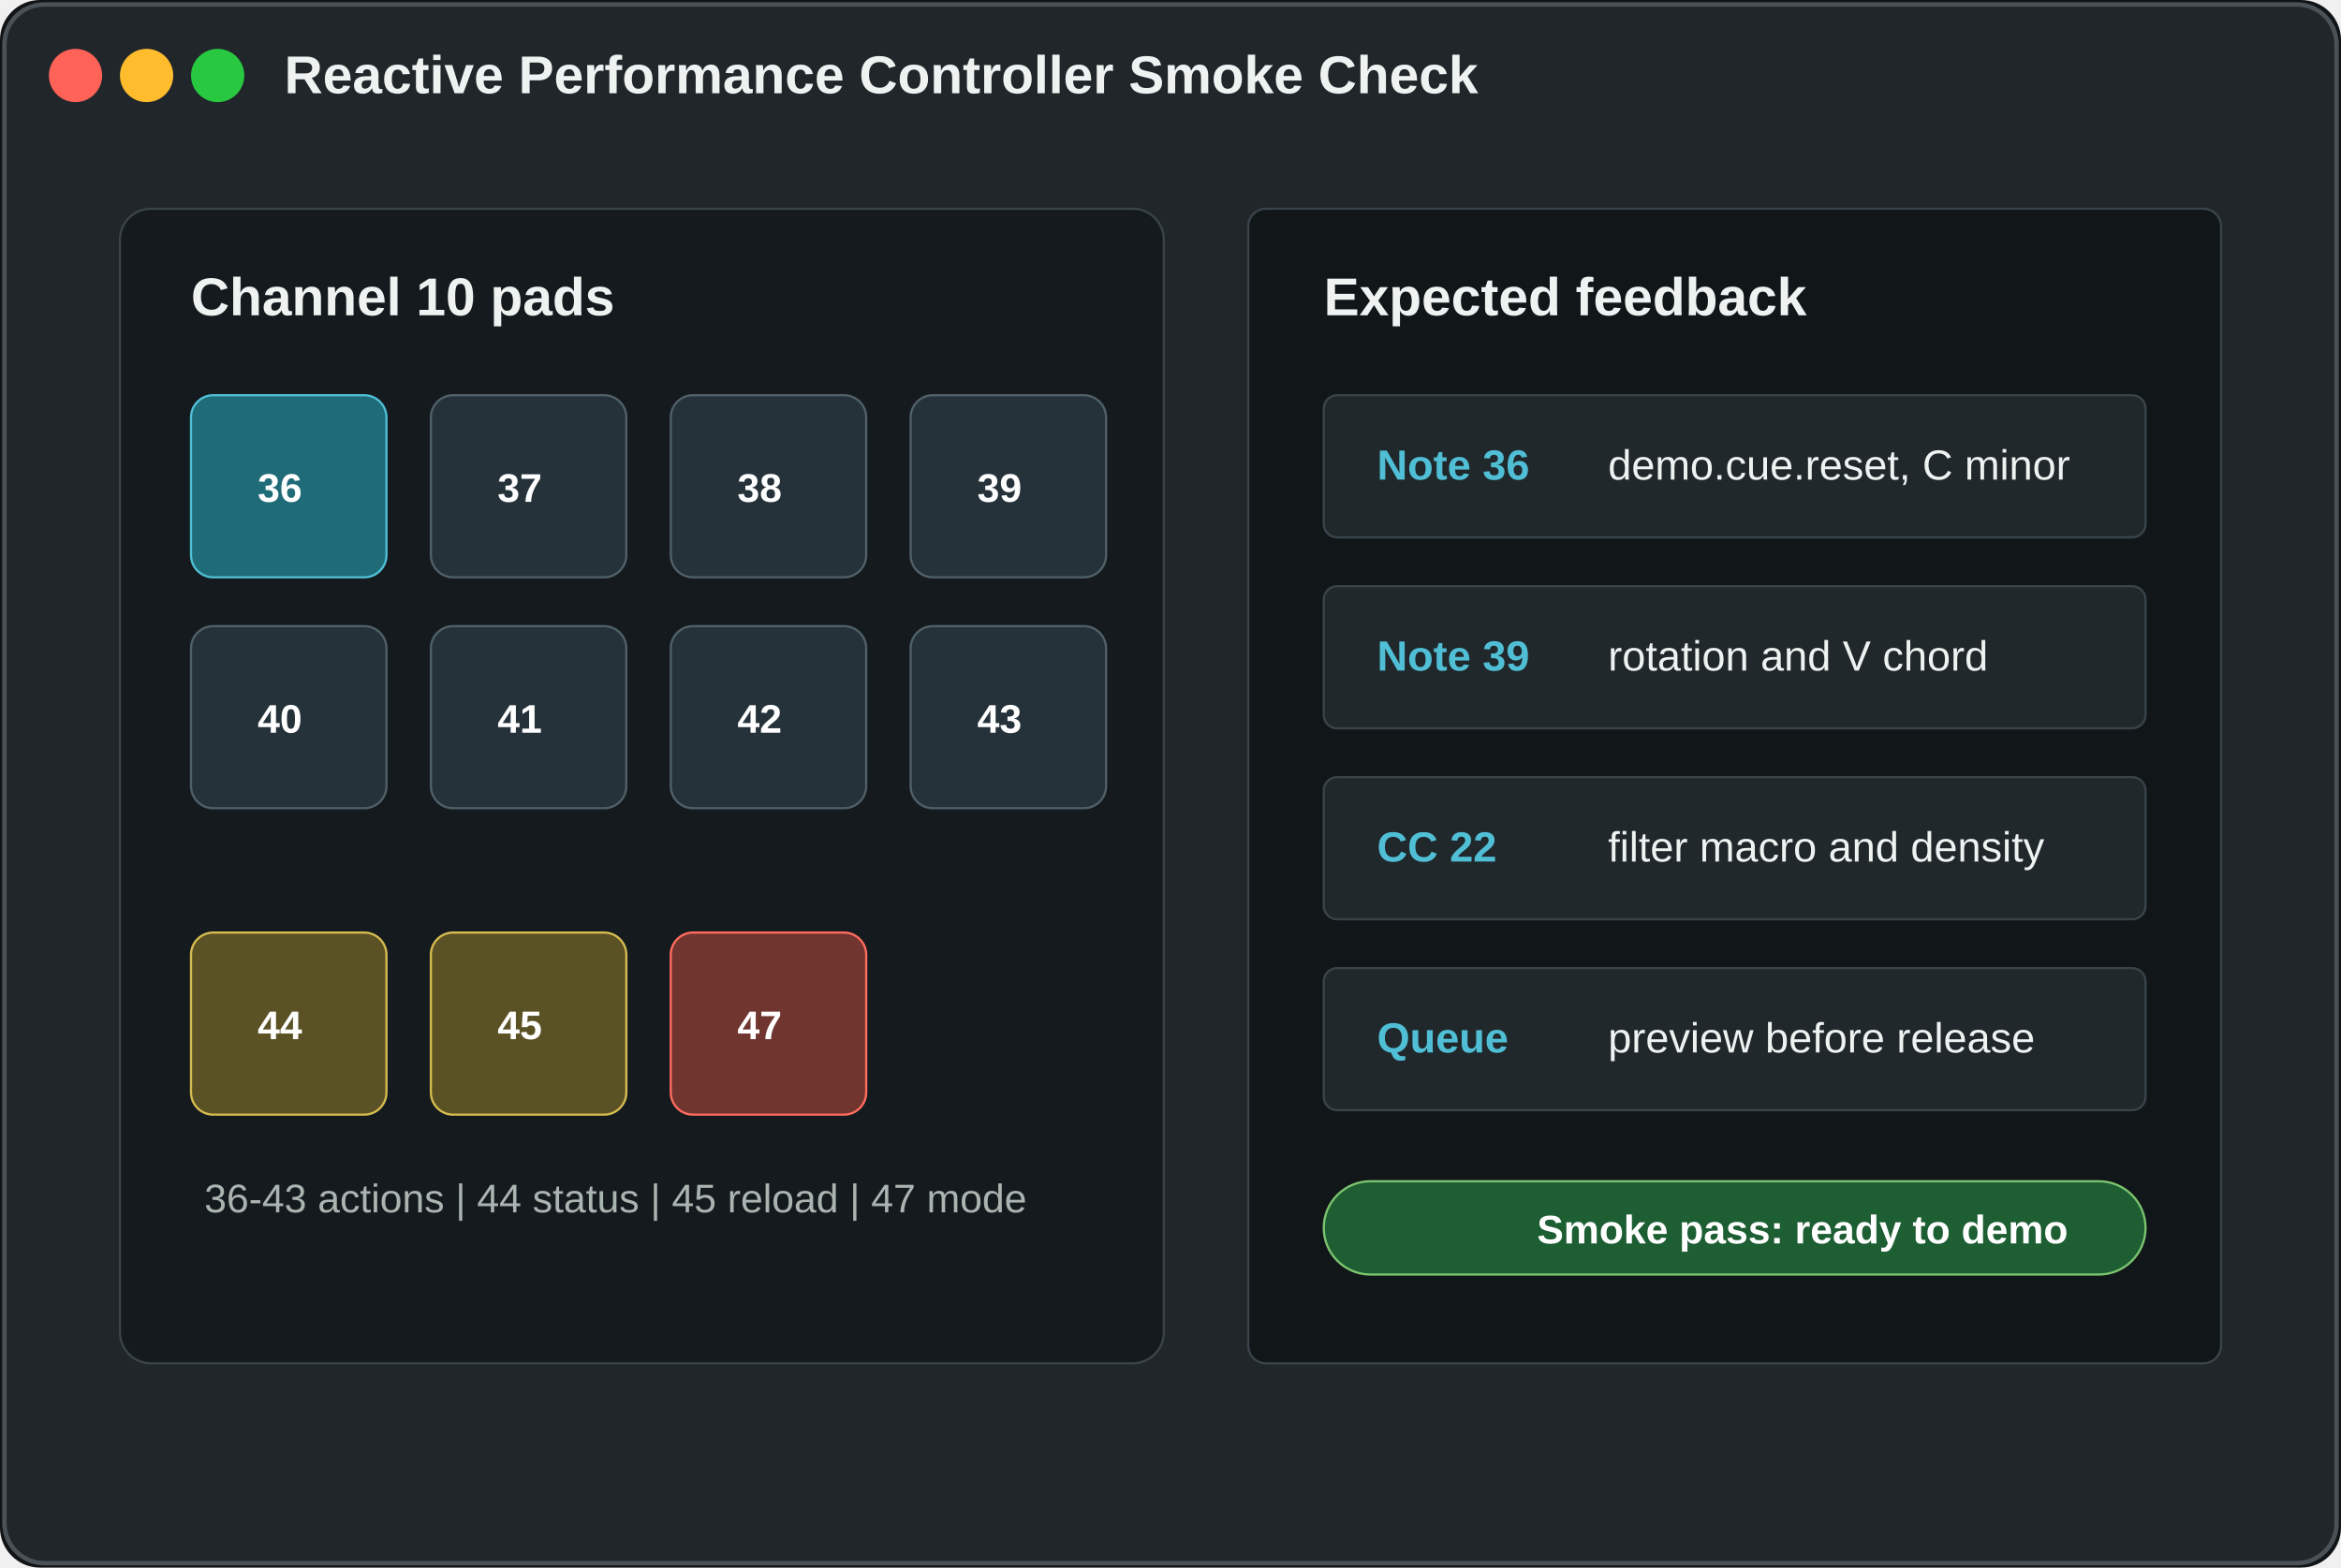
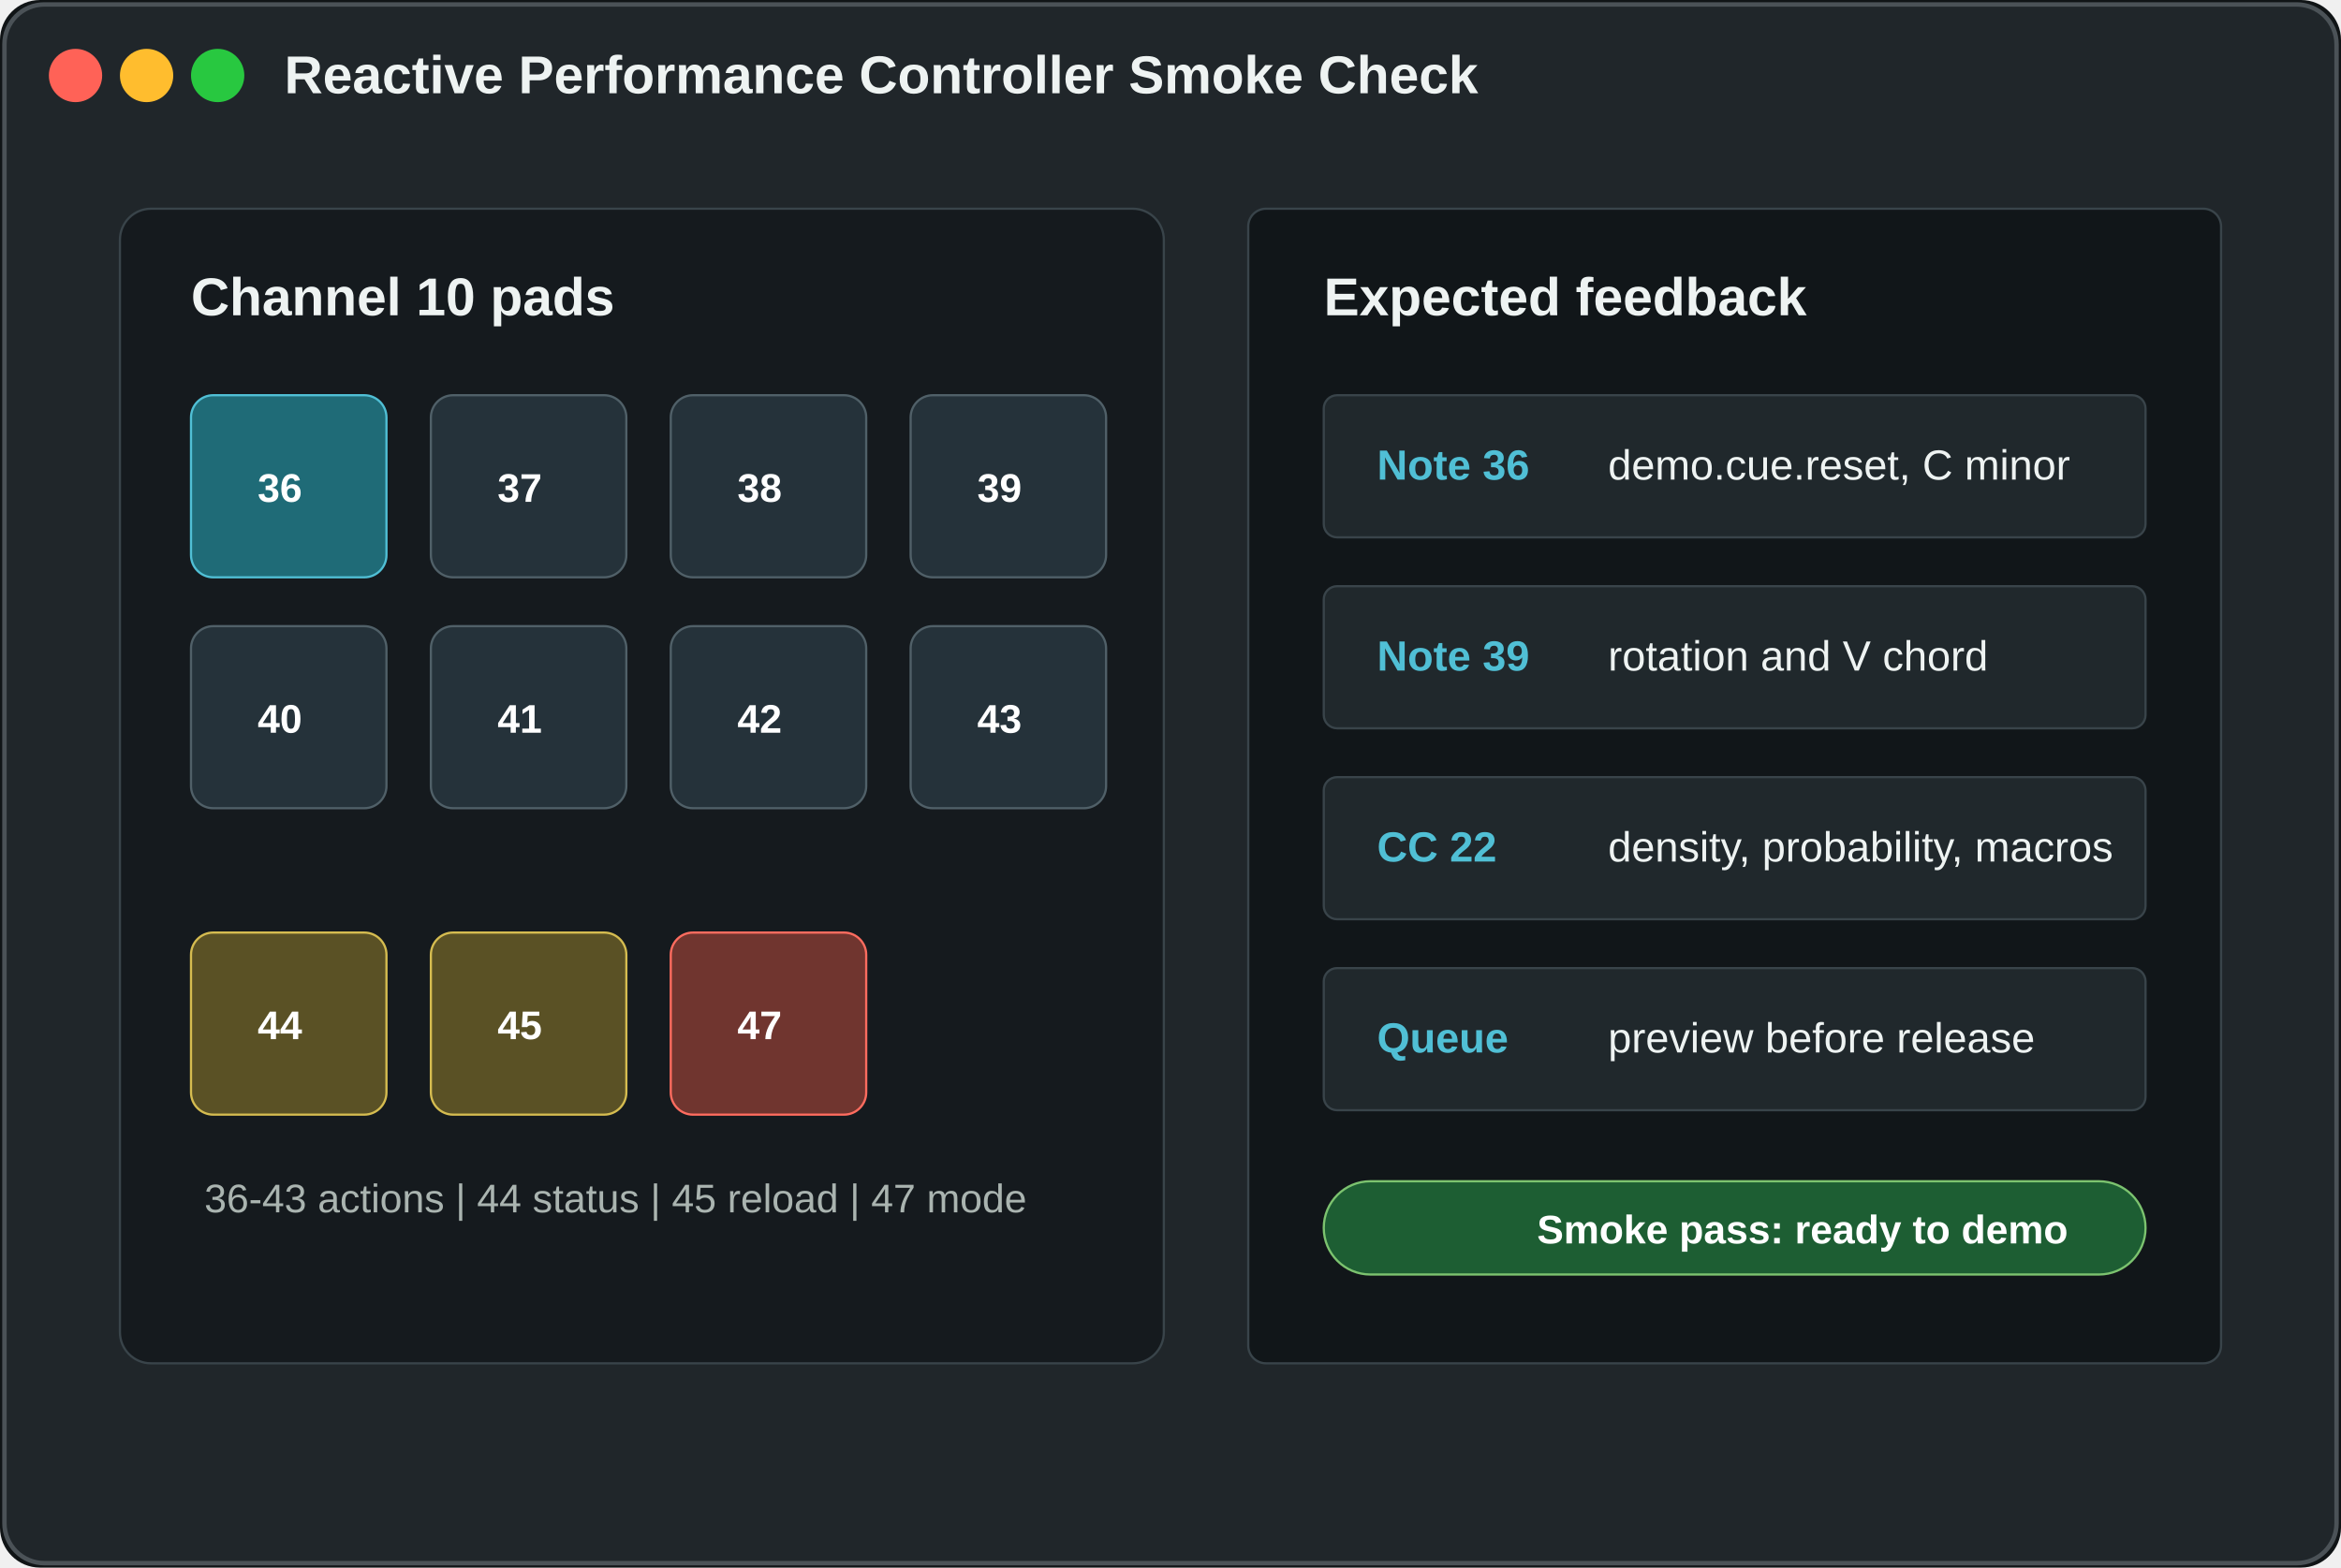
<svg xmlns="http://www.w3.org/2000/svg" width="1054" height="706" viewBox="0 0 1054 706" role="img" aria-labelledby="title desc">
  <rect width="1054" height="706" rx="18" fill="#101416" />
  <rect x="2" y="2" width="1050" height="702" rx="18" fill="#20262a" stroke="#4b5257" stroke-width="2" />
  <circle cx="34" cy="34" r="12" fill="#ff6257" />
  <circle cx="66" cy="34" r="12" fill="#ffbd2e" />
  <circle cx="98" cy="34" r="12" fill="#28c840" />
  <text x="128" y="42" fill="#eef3f2" font-family="Arial, sans-serif" font-size="24" font-weight="700">Reactive Performance Controller Smoke Check</text>
  <rect x="54" y="94" width="470" height="520" rx="14" fill="#151a1e" stroke="#39444a" />
  <text x="86" y="142" fill="#eef3f2" font-family="Arial, sans-serif" font-size="24" font-weight="700">Channel 10 pads</text>
  <g font-family="Arial, sans-serif" font-size="18" font-weight="700">
    <rect x="86" y="178" width="88" height="82" rx="10" fill="#1f6b77" stroke="#50bfd5" />
    <text x="116" y="226" fill="#ffffff">36</text>
    <rect x="194" y="178" width="88" height="82" rx="10" fill="#25323a" stroke="#506068" />
    <text x="224" y="226" fill="#ffffff">37</text>
    <rect x="302" y="178" width="88" height="82" rx="10" fill="#25323a" stroke="#506068" />
    <text x="332" y="226" fill="#ffffff">38</text>
    <rect x="410" y="178" width="88" height="82" rx="10" fill="#25323a" stroke="#506068" />
    <text x="440" y="226" fill="#ffffff">39</text>
    <rect x="86" y="282" width="88" height="82" rx="10" fill="#25323a" stroke="#506068" />
    <text x="116" y="330" fill="#ffffff">40</text>
    <rect x="194" y="282" width="88" height="82" rx="10" fill="#25323a" stroke="#506068" />
    <text x="224" y="330" fill="#ffffff">41</text>
    <rect x="302" y="282" width="88" height="82" rx="10" fill="#25323a" stroke="#506068" />
    <text x="332" y="330" fill="#ffffff">42</text>
    <rect x="410" y="282" width="88" height="82" rx="10" fill="#25323a" stroke="#506068" />
    <text x="440" y="330" fill="#ffffff">43</text>
    <rect x="86" y="420" width="88" height="82" rx="10" fill="#5a5125" stroke="#d5bc50" />
    <text x="116" y="468" fill="#ffffff">44</text>
    <rect x="194" y="420" width="88" height="82" rx="10" fill="#5a5125" stroke="#d5bc50" />
    <text x="224" y="468" fill="#ffffff">45</text>
    <rect x="302" y="420" width="88" height="82" rx="10" fill="#70352f" stroke="#ff6c5f" />
    <text x="332" y="468" fill="#ffffff">47</text>
  </g>
  <text x="92" y="546" fill="#aab4b0" font-family="Arial, sans-serif" font-size="18">36-43 actions | 44 status | 45 reload | 47 mode</text>
  <rect x="562" y="94" width="438" height="520" rx="8" fill="#111619" stroke="#39444a" />
  <text x="596" y="142" fill="#eef3f2" font-family="Arial, sans-serif" font-size="24" font-weight="700">Expected feedback</text>
  <rect x="596" y="178" width="370" height="64" rx="6" fill="#20282c" stroke="#39444a" />
  <text x="620" y="216" fill="#50bfd5" font-family="Arial, sans-serif" font-size="19" font-weight="700">Note 36</text>
  <text x="724" y="216" fill="#eef3f2" font-family="Arial, sans-serif" font-size="19">demo.cue.reset, C minor</text>
  <rect x="596" y="264" width="370" height="64" rx="6" fill="#20282c" stroke="#39444a" />
  <text x="620" y="302" fill="#50bfd5" font-family="Arial, sans-serif" font-size="19" font-weight="700">Note 39</text>
  <text x="724" y="302" fill="#eef3f2" font-family="Arial, sans-serif" font-size="19">rotation and V chord</text>
  <rect x="596" y="350" width="370" height="64" rx="6" fill="#20282c" stroke="#39444a" />
  <text x="620" y="388" fill="#50bfd5" font-family="Arial, sans-serif" font-size="19" font-weight="700">CC 22</text>
-   <text x="724" y="388" fill="#eef3f2" font-family="Arial, sans-serif" font-size="19">filter macro and density</text>
+   <text x="724" y="388" fill="#eef3f2" font-family="Arial, sans-serif" font-size="19">density, probability, macros</text>
  <rect x="596" y="436" width="370" height="64" rx="6" fill="#20282c" stroke="#39444a" />
  <text x="620" y="474" fill="#50bfd5" font-family="Arial, sans-serif" font-size="19" font-weight="700">Queue</text>
  <text x="724" y="474" fill="#eef3f2" font-family="Arial, sans-serif" font-size="19">preview before release</text>
  <rect x="596" y="532" width="370" height="42" rx="21" fill="#1d5e33" stroke="#7cc36f" />
  <text x="692" y="560" fill="#ffffff" font-family="Arial, sans-serif" font-size="18" font-weight="700">Smoke pass: ready to demo</text>
</svg>
